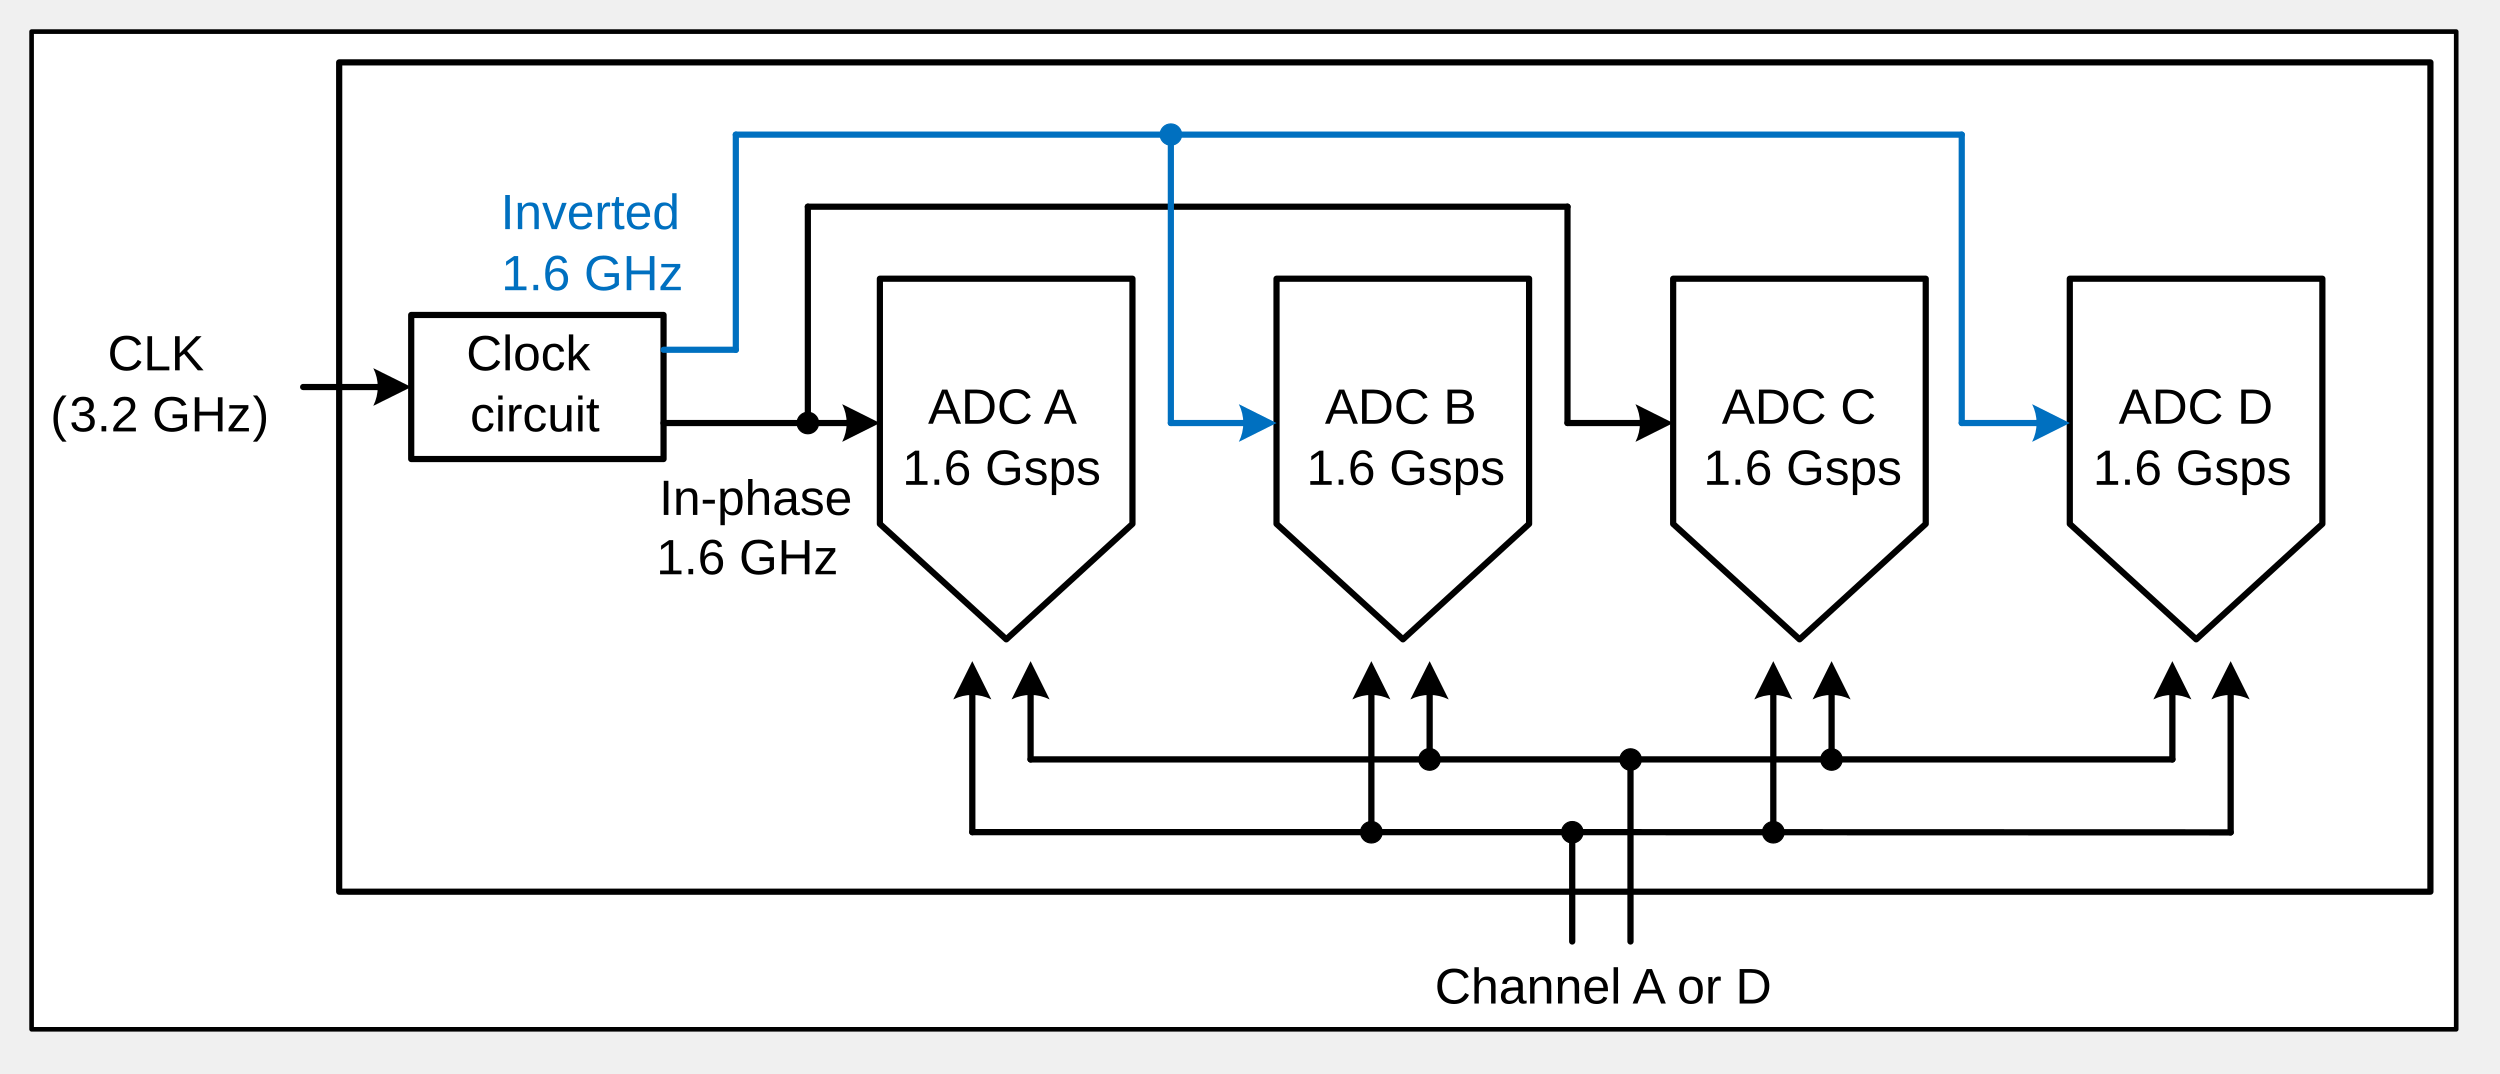
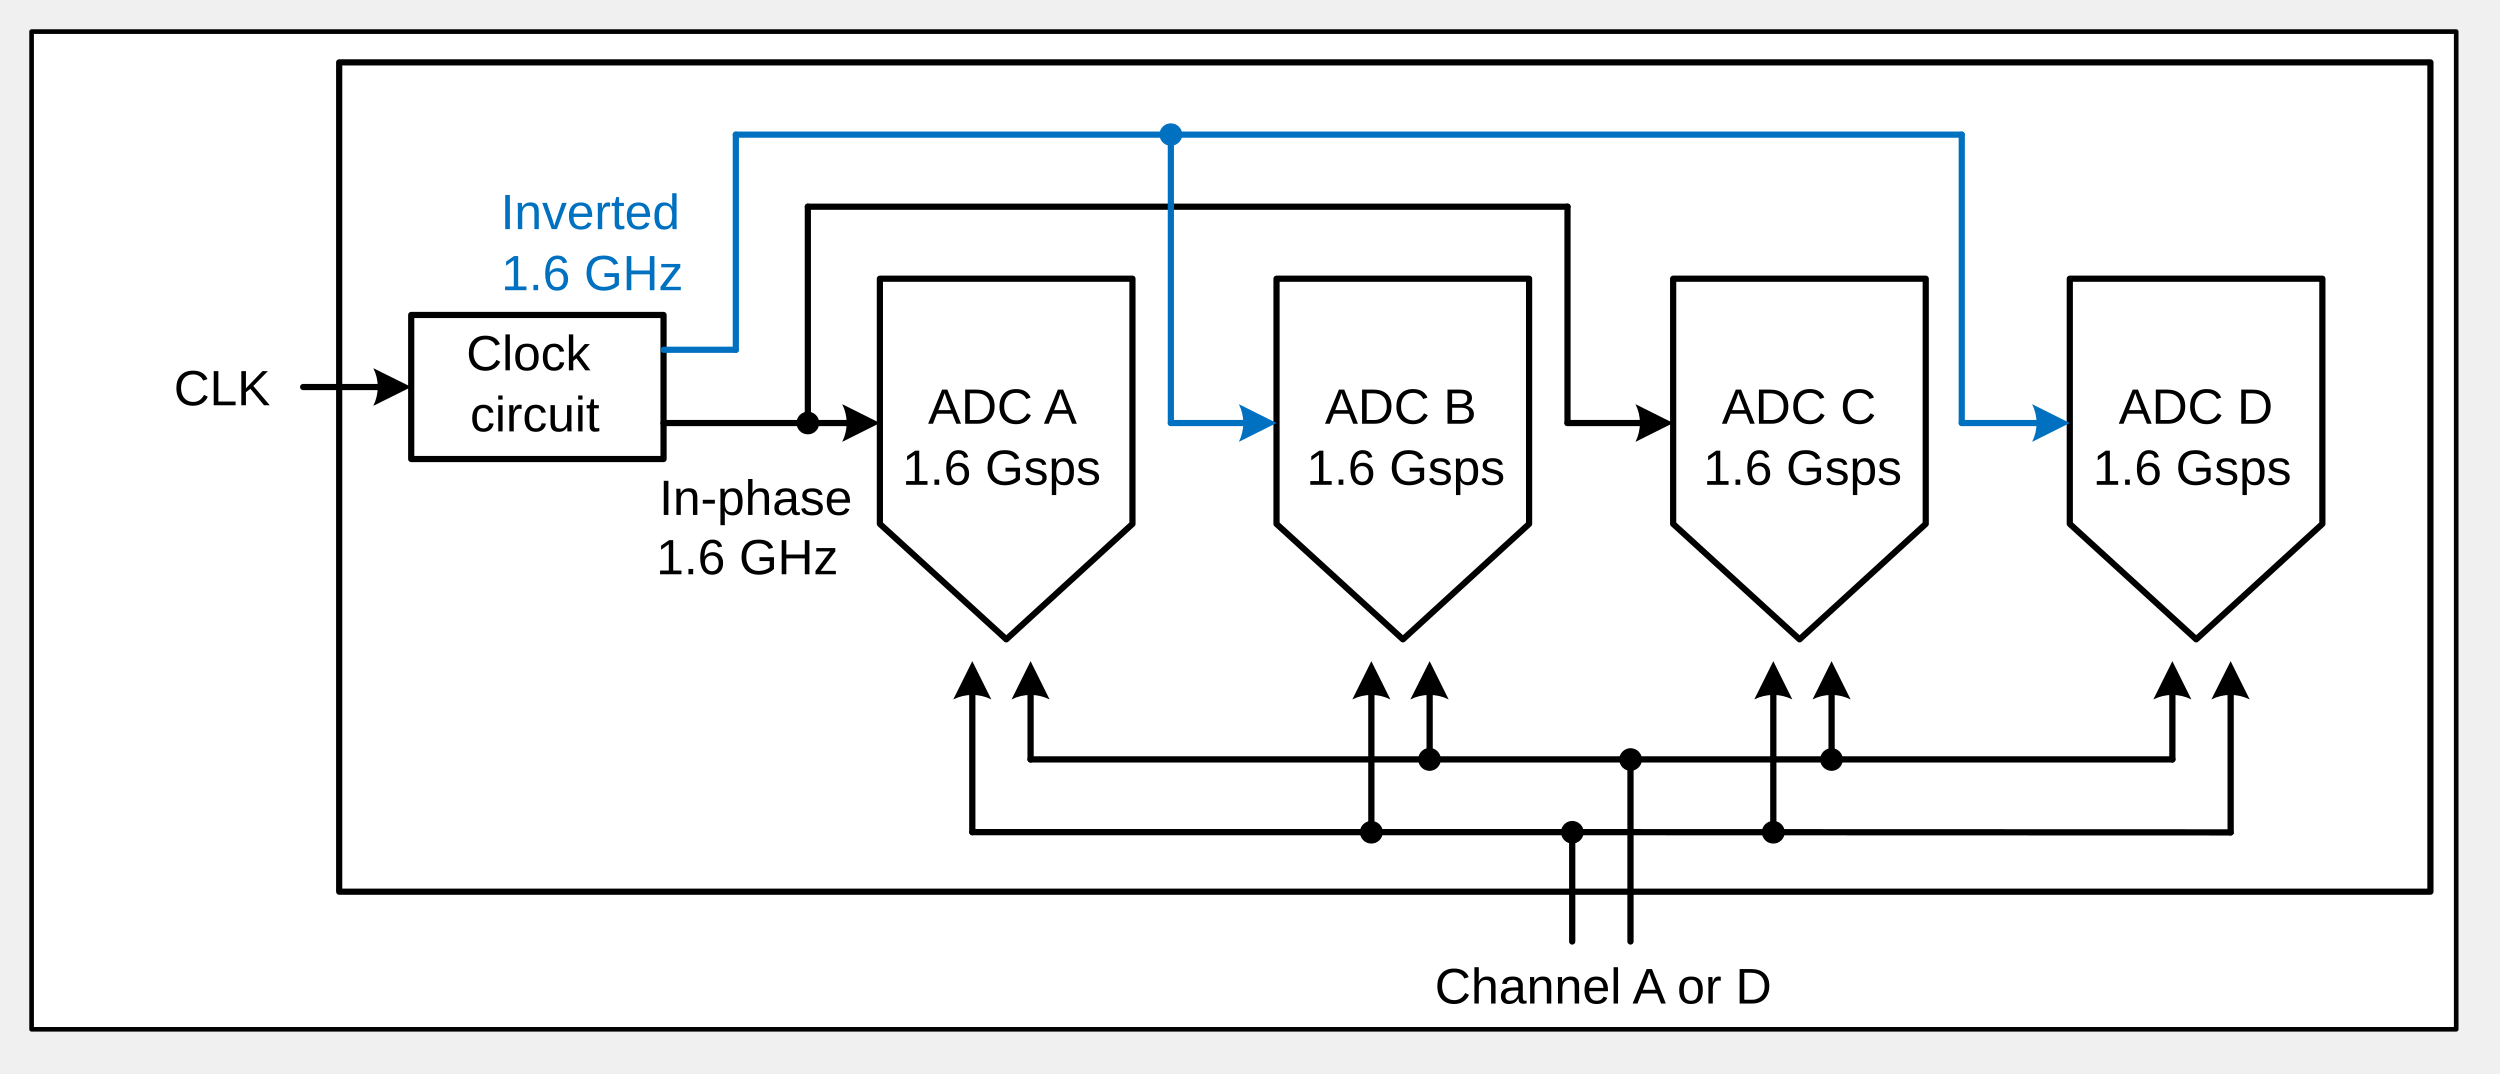
<svg xmlns="http://www.w3.org/2000/svg" width="686.085" height="294.491" id="svg2" version="1.1">
  <defs id="defs4">
    <filter id="filter3075" color-interpolation-filters="sRGB" x="-0.013" y="-0.032" width="1.031" height="1.076">
      <feFlood id="feFlood3077" flood-opacity="0.5" flood-color="rgb(0,0,0)" result="flood" />
      <feComposite id="feComposite3079" in2="SourceGraphic" in="flood" operator="in" result="composite1" />
      <feGaussianBlur id="feGaussianBlur3081" stdDeviation="4" result="blur" />
      <feOffset id="feOffset3083" dx="4" dy="4" result="offset" />
      <feComposite id="feComposite3085" in2="offset" in="SourceGraphic" operator="over" result="composite2" />
    </filter>
    <filter id="filter3880" color-interpolation-filters="sRGB" x="-0.012" y="-0.029" width="1.029" height="1.069">
      <feFlood id="feFlood3882" flood-opacity="0.5" flood-color="rgb(0,0,0)" result="flood" />
      <feComposite id="feComposite3884" in2="SourceGraphic" in="flood" operator="in" result="composite1" />
      <feGaussianBlur id="feGaussianBlur3886" stdDeviation="4" result="blur" />
      <feOffset id="feOffset3888" dx="4" dy="4" result="offset" />
      <feComposite id="feComposite3890" in2="offset" in="SourceGraphic" operator="over" result="composite2" />
    </filter>
  </defs>
  <g id="layer1" transform="translate(119.1156,-418.6732)">
    <rect style="fill:#ffffff;fill-opacity:1;stroke:#000000;stroke-width:1.518;stroke-linecap:round;stroke-linejoin:round;stroke-miterlimit:4;stroke-dasharray:none;stroke-opacity:1" id="rect3073" width="794.982" height="327.125" x="-97.338" y="368.54" transform="matrix(0.8369952,0,0,0.8369952,-28.97364,118.8775)" />
    <g id="g2989" transform="matrix(0.8369952,0,0,0.8369952,-107.393,433.3744)">
-       <text id="text2991" style="font-style:normal;font-weight:normal;font-size:16.266px;line-height:0%;font-family:Arial;text-align:start;text-anchor:start;fill:#000000" y="103.852" x="21.271" xml:space="preserve">CLK</text>
-       <text id="text2993" style="font-style:normal;font-weight:normal;font-size:16.266px;line-height:0%;font-family:Arial;text-align:start;text-anchor:start;fill:#000000" y="123.872" x="2.502" xml:space="preserve">(</text>
-       <text id="text2997" style="font-style:normal;font-weight:normal;font-size:16.266px;line-height:0%;font-family:Arial;text-align:start;text-anchor:start;fill:#000000" y="123.872" x="8.75" xml:space="preserve">3.2 GHz</text>
-       <text id="text2999" style="font-style:normal;font-weight:normal;font-size:16.266px;line-height:0%;font-family:Arial;text-align:start;text-anchor:start;fill:#000000" y="123.872" x="68.818" xml:space="preserve">)</text>
+       <text id="text2991" style="font-style:normal;font-weight:normal;font-size:16.266px;line-height:0%;font-family:Arial;text-align:start;text-anchor:start;fill:#000000" y="115.317" x="42.995" xml:space="preserve">CLK</text>
      <path id="path3001" d="M 85.396,109.326 H 111.438" style="fill:none;stroke:#000000;stroke-width:2.033px;stroke-linecap:round;stroke-linejoin:round;stroke-dasharray:none;stroke-opacity:1" />
      <path id="path3003" d="m 120.822,109.326 -12.434,6.178 c 1.955,-3.91 1.955,-8.524 0,-12.356 z" style="fill:#000000;fill-opacity:1;fill-rule:evenodd;stroke:none" />
      <path id="path3005" d="m 120.822,85.709 v 47.234 h 82.738 V 85.709 Z" style="fill:#ffffff;fill-opacity:1;fill-rule:evenodd;stroke:none" />
      <path id="path3007" d="m 120.822,132.943 h 82.738 V 85.709 h -82.738 z" style="fill:none;stroke:#000000;stroke-width:2.033px;stroke-linecap:round;stroke-linejoin:round;stroke-dasharray:none;stroke-opacity:1" />
      <text id="text3009" style="font-style:normal;font-weight:normal;font-size:16.266px;line-height:0%;font-family:Arial;text-align:start;text-anchor:start;fill:#000000" y="103.852" x="138.887" xml:space="preserve">Clock </text>
      <text id="text3011" style="font-style:normal;font-weight:normal;font-size:16.266px;line-height:0%;font-family:Arial;text-align:start;text-anchor:start;fill:#000000" y="123.872" x="140.138" xml:space="preserve">circuit</text>
      <text id="text3013" style="font-style:normal;font-weight:normal;font-size:16.266px;line-height:0%;font-family:Arial;text-align:start;text-anchor:start;fill:#0070c0" y="57.557" x="150.148" xml:space="preserve">Inverted</text>
      <text id="text3017" style="font-style:normal;font-weight:normal;font-size:16.266px;line-height:0%;font-family:Arial;text-align:start;text-anchor:start;fill:#0070c0" y="77.576" x="150.365" xml:space="preserve">1.6 GHz</text>
      <path id="path3019" d="M 97.205,274.801 H 782.879 V 2.893 H 97.205 Z" style="fill:none;stroke:#000000;stroke-width:2.033px;stroke-linecap:round;stroke-linejoin:round;stroke-dasharray:none;stroke-opacity:1" />
      <path id="path3021" d="m 203.56,121.135 h 61.545" style="fill:none;stroke:#000000;stroke-width:2.033px;stroke-linecap:round;stroke-linejoin:round;stroke-dasharray:none;stroke-opacity:1" />
      <path id="path3023" d="m 274.489,121.135 -12.356,6.178 c 1.955,-3.91 1.955,-8.446 0,-12.356 v 0 z" style="fill:#000000;fill-opacity:1;fill-rule:evenodd;stroke:none" />
      <path id="path3025" d="m 274.489,73.823 h 82.816 v 80.392 l -41.369,37.85 -41.447,-37.85 z" style="fill:none;stroke:#000000;stroke-width:2.033px;stroke-linecap:round;stroke-linejoin:round;stroke-dasharray:none;stroke-opacity:1" />
      <text id="text3027" style="font-style:normal;font-weight:normal;font-size:16.266px;line-height:0%;font-family:Arial;text-align:start;text-anchor:start;fill:#000000" y="121.369" x="290.285" xml:space="preserve">ADC A</text>
      <text id="text3031" style="font-style:normal;font-weight:normal;font-size:16.266px;line-height:0%;font-family:Arial;text-align:start;text-anchor:start;fill:#000000" y="141.389" x="281.857" xml:space="preserve">1.6 Gsps</text>
      <path id="path3033" d="m 404.538,73.823 h 82.816 v 80.392 l -41.369,37.85 -41.447,-37.85 z" style="fill:none;stroke:#000000;stroke-width:2.033px;stroke-linecap:round;stroke-linejoin:round;stroke-dasharray:none;stroke-opacity:1" />
      <text id="text3035" style="font-style:normal;font-weight:normal;font-size:16.266px;line-height:0%;font-family:Arial;text-align:start;text-anchor:start;fill:#000000" y="121.369" x="420.413" xml:space="preserve">ADC B</text>
      <text id="text3039" style="font-style:normal;font-weight:normal;font-size:16.266px;line-height:0%;font-family:Arial;text-align:start;text-anchor:start;fill:#000000" y="141.389" x="414.375" xml:space="preserve">1.6 Gsps</text>
      <path id="path3041" d="m 534.588,73.823 h 82.816 v 80.392 l -41.369,37.85 -41.447,-37.85 z" style="fill:none;stroke:#000000;stroke-width:2.033px;stroke-linecap:round;stroke-linejoin:round;stroke-dasharray:none;stroke-opacity:1" />
      <text id="text3043" style="font-style:normal;font-weight:normal;font-size:16.266px;line-height:0%;font-family:Arial;text-align:start;text-anchor:start;fill:#000000" y="121.369" x="550.541" xml:space="preserve">ADC C</text>
      <text id="text3047" style="font-style:normal;font-weight:normal;font-size:16.266px;line-height:0%;font-family:Arial;text-align:start;text-anchor:start;fill:#000000" y="141.389" x="544.502" xml:space="preserve">1.6 Gsps</text>
      <path id="path3049" d="m 664.638,73.823 h 82.816 v 80.392 l -41.369,37.85 -41.447,-37.85 z" style="fill:none;stroke:#000000;stroke-width:2.033px;stroke-linecap:round;stroke-linejoin:round;stroke-dasharray:none;stroke-opacity:1" />
      <text id="text3051" style="font-style:normal;font-weight:normal;font-size:16.266px;line-height:0%;font-family:Arial;text-align:start;text-anchor:start;fill:#000000" y="121.369" x="680.669" xml:space="preserve">ADC D</text>
      <text id="text3055" style="font-style:normal;font-weight:normal;font-size:16.266px;line-height:0%;font-family:Arial;text-align:start;text-anchor:start;fill:#000000" y="141.389" x="672.241" xml:space="preserve">1.6 Gsps</text>
      <path id="path3093" d="M 250.872,50.206 V 121.135" style="fill:none;stroke:#000000;stroke-width:2.033px;stroke-linecap:round;stroke-linejoin:round;stroke-dasharray:none;stroke-opacity:1" />
      <path id="path3095" d="M 499.945,50.206 H 250.872" style="fill:none;stroke:#000000;stroke-width:2.033px;stroke-linecap:round;stroke-linejoin:round;stroke-dasharray:none;stroke-opacity:1" />
      <path id="path3097" d="M 369.895,26.589 V 121.135" style="fill:none;stroke:#0070c0;stroke-width:2.033px;stroke-linecap:round;stroke-linejoin:round;stroke-dasharray:none;stroke-opacity:1" />
      <path id="path3099" d="m 369.895,121.135 h 25.259" style="fill:none;stroke:#0070c0;stroke-width:2.033px;stroke-linecap:round;stroke-linejoin:round;stroke-dasharray:none;stroke-opacity:1" />
      <path id="path3101" d="m 404.538,121.135 -12.356,6.178 c 1.955,-3.91 1.955,-8.446 0,-12.356 v 0 z" style="fill:#0070c0;fill-opacity:1;fill-rule:evenodd;stroke:none" />
      <path id="path3103" d="m 373.414,26.589 c 0,-1.955 -1.564,-3.519 -3.519,-3.519 -1.955,0 -3.519,1.564 -3.519,3.519 0,1.877 1.564,3.441 3.519,3.441 1.955,0 3.519,-1.564 3.519,-3.441" style="fill:#0070c0;fill-opacity:1;fill-rule:evenodd;stroke:none" />
      <path id="path3105" d="m 373.414,26.589 c 0,-1.955 -1.564,-3.519 -3.519,-3.519 -1.955,0 -3.519,1.564 -3.519,3.519 0,1.877 1.564,3.441 3.519,3.441 1.955,0 3.519,-1.564 3.519,-3.441" style="fill:none;stroke:#0070c0;stroke-width:0.391px;stroke-linecap:round;stroke-linejoin:round;stroke-dasharray:none;stroke-opacity:1" />
      <path id="path3107" d="M 499.945,50.206 V 121.135" style="fill:none;stroke:#000000;stroke-width:2.033px;stroke-linecap:round;stroke-linejoin:round;stroke-dasharray:none;stroke-opacity:1" />
      <path id="path3109" d="m 499.945,121.135 h 25.259" style="fill:none;stroke:#000000;stroke-width:2.033px;stroke-linecap:round;stroke-linejoin:round;stroke-dasharray:none;stroke-opacity:1" />
      <path id="path3111" d="m 534.588,121.135 -12.356,6.178 c 1.955,-3.91 1.955,-8.446 0,-12.356 v 0 z" style="fill:#000000;fill-opacity:1;fill-rule:evenodd;stroke:none" />
      <path id="path3113" d="M 629.212,26.589 V 121.135" style="fill:none;stroke:#0070c0;stroke-width:2.033px;stroke-linecap:round;stroke-linejoin:round;stroke-dasharray:none;stroke-opacity:1" />
      <path id="path3115" d="M 629.212,121.135 H 655.254" style="fill:none;stroke:#0070c0;stroke-width:2.033px;stroke-linecap:round;stroke-linejoin:round;stroke-dasharray:none;stroke-opacity:1" />
      <path id="path3117" d="m 664.638,121.135 -12.356,6.178 c 1.955,-3.91 1.955,-8.446 0,-12.356 v 0 z" style="fill:#0070c0;fill-opacity:1;fill-rule:evenodd;stroke:none" />
      <text id="text3123" style="font-style:normal;font-weight:normal;font-size:16.266px;line-height:0%;font-family:Arial;text-align:start;text-anchor:start;fill:#000000" y="151.277" x="202.134" xml:space="preserve">In-phase</text>
      <text id="text3125" style="font-style:normal;font-weight:normal;font-size:16.266px;line-height:0%;font-family:Arial;text-align:start;text-anchor:start;fill:#000000" y="170.718" x="201.186" xml:space="preserve">1.6 GHz</text>
      <path id="path3129" d="M 227.255,26.589 V 97.127" style="fill:none;stroke:#0070c0;stroke-width:2.033px;stroke-linecap:round;stroke-linejoin:round;stroke-dasharray:none;stroke-opacity:1" />
      <path id="path3131" d="M 629.212,26.589 H 227.255" style="fill:none;stroke:#0070c0;stroke-width:2.033px;stroke-linecap:round;stroke-linejoin:round;stroke-dasharray:none;stroke-opacity:1" />
      <path id="path3165" d="M 227.255,97.127 H 203.56" style="fill:none;stroke:#0070c0;stroke-width:2.033px;stroke-linecap:round;stroke-linejoin:round;stroke-dasharray:none;stroke-opacity:1" />
      <path id="path3167" d="m 250.872,117.616 c -1.955,0 -3.519,1.564 -3.519,3.519 0,1.955 1.564,3.519 3.519,3.519 1.955,0 3.519,-1.564 3.519,-3.519 0,-1.955 -1.564,-3.519 -3.519,-3.519" style="fill:#000000;fill-opacity:1;fill-rule:evenodd;stroke:none" />
      <path id="path3169" d="m 250.872,117.616 c -1.955,0 -3.519,1.564 -3.519,3.519 0,1.955 1.564,3.519 3.519,3.519 1.955,0 3.519,-1.564 3.519,-3.519 0,-1.955 -1.564,-3.519 -3.519,-3.519" style="fill:none;stroke:#000000;stroke-width:0.391px;stroke-linecap:round;stroke-linejoin:round;stroke-dasharray:none;stroke-opacity:1" />
    </g>
    <path id="path3505" d="M 147.716,647.04 V 608.045" style="fill:none;stroke:#000000;stroke-width:1.718px;stroke-linecap:round;stroke-linejoin:round;stroke-dasharray:none;stroke-opacity:1" />
    <path id="path3507" d="m 147.716,600.114 5.221,10.509 c -3.305,-1.652 -7.138,-1.652 -10.443,0 v 0 z" style="fill:#000000;fill-opacity:1;fill-rule:evenodd;stroke:none;stroke-width:1.087" />
    <path id="path3509" d="M 163.711,627.08 V 608.045" style="fill:none;stroke:#000000;stroke-width:1.718px;stroke-linecap:round;stroke-linejoin:round;stroke-dasharray:none;stroke-opacity:1" />
    <path id="path3511" d="m 163.711,600.114 5.221,10.509 c -3.305,-1.652 -7.138,-1.652 -10.443,0 z" style="fill:#000000;fill-opacity:1;fill-rule:evenodd;stroke:none;stroke-width:1.087" />
    <path id="path3513" d="M 257.232,647.04 V 608.045" style="fill:none;stroke:#000000;stroke-width:1.718px;stroke-linecap:round;stroke-linejoin:round;stroke-dasharray:none;stroke-opacity:1" />
    <path id="path3515" d="m 257.232,600.114 5.221,10.509 c -3.305,-1.652 -7.138,-1.652 -10.443,0 z" style="fill:#000000;fill-opacity:1;fill-rule:evenodd;stroke:none;stroke-width:1.087" />
    <path id="path3517" d="M 273.226,627.08 V 608.045" style="fill:none;stroke:#000000;stroke-width:1.718px;stroke-linecap:round;stroke-linejoin:round;stroke-dasharray:none;stroke-opacity:1" />
    <path id="path3519" d="m 273.226,600.114 5.221,10.509 c -3.305,-1.652 -7.204,-1.652 -10.509,0 z" style="fill:#000000;fill-opacity:1;fill-rule:evenodd;stroke:none;stroke-width:1.087" />
    <path id="path3521" d="M 367.54,647.04 V 608.045" style="fill:none;stroke:#000000;stroke-width:1.718px;stroke-linecap:round;stroke-linejoin:round;stroke-dasharray:none;stroke-opacity:1" />
    <path id="path3523" d="m 367.54,600.114 5.221,10.509 c -3.305,-1.652 -7.138,-1.652 -10.443,0 z" style="fill:#000000;fill-opacity:1;fill-rule:evenodd;stroke:none;stroke-width:1.087" />
    <path id="path3525" d="M 383.534,627.08 V 608.045" style="fill:none;stroke:#000000;stroke-width:1.718px;stroke-linecap:round;stroke-linejoin:round;stroke-dasharray:none;stroke-opacity:1" />
    <path id="path3527" d="m 383.534,600.114 5.221,10.509 c -3.305,-1.652 -7.204,-1.652 -10.443,0 v 0 z" style="fill:#000000;fill-opacity:1;fill-rule:evenodd;stroke:none;stroke-width:1.087" />
    <text id="text3533" style="font-style:normal;font-weight:normal;font-size:13.747px;line-height:0%;font-family:Arial;text-align:start;text-anchor:start;fill:#000000;stroke-width:1.087" y="694.071" x="274.632" xml:space="preserve">Channel A or D</text>
    <path id="path3583" d="M 163.711,627.08 H 273.226" style="fill:none;stroke:#000000;stroke-width:1.718px;stroke-linecap:round;stroke-linejoin:round;stroke-dasharray:none;stroke-opacity:1" />
    <path id="path3585" d="M 147.716,647.04 H 312.353" style="fill:none;stroke:#000000;stroke-width:1.718px;stroke-linecap:round;stroke-linejoin:round;stroke-dasharray:none;stroke-opacity:1" />
    <path id="path3587" d="M 477.056,627.08 V 608.045" style="fill:none;stroke:#000000;stroke-width:1.718px;stroke-linecap:round;stroke-linejoin:round;stroke-dasharray:none;stroke-opacity:1" />
    <path id="path3589" d="m 477.056,600.114 5.221,10.509 c -3.305,-1.652 -7.138,-1.652 -10.443,0 z" style="fill:#000000;fill-opacity:1;fill-rule:evenodd;stroke:none;stroke-width:1.087" />
    <path id="path3591" d="M 493.05,647.106 V 608.045" style="fill:none;stroke:#000000;stroke-width:1.718px;stroke-linecap:round;stroke-linejoin:round;stroke-dasharray:none;stroke-opacity:1" />
    <path id="path3593" d="m 493.05,600.114 5.221,10.509 c -3.305,-1.652 -7.204,-1.652 -10.509,0 z" style="fill:#000000;fill-opacity:1;fill-rule:evenodd;stroke:none;stroke-width:1.087" />
    <path id="path3595" d="m 383.534,627.08 h 93.521" style="fill:none;stroke:#000000;stroke-width:1.718px;stroke-linecap:round;stroke-linejoin:round;stroke-dasharray:none;stroke-opacity:1" />
    <path id="path3597" d="m 383.534,624.172 c -1.652,0 -2.974,1.322 -2.974,2.908 0,1.652 1.322,2.974 2.974,2.974 1.652,0 2.908,-1.322 2.908,-2.974 0,-1.586 -1.256,-2.908 -2.908,-2.908" style="fill:#000000;fill-opacity:1;fill-rule:evenodd;stroke:none;stroke-width:1.087" />
    <path id="path3599" d="m 383.534,624.172 c -1.652,0 -2.974,1.322 -2.974,2.908 0,1.652 1.322,2.974 2.974,2.974 1.652,0 2.908,-1.322 2.908,-2.974 0,-1.586 -1.256,-2.908 -2.908,-2.908" style="fill:none;stroke:#000000;stroke-width:0.33px;stroke-linecap:round;stroke-linejoin:round;stroke-dasharray:none;stroke-opacity:1" />
    <path id="path3601" d="m 312.353,647.04 180.697,0.066" style="fill:none;stroke:#000000;stroke-width:1.718px;stroke-linecap:round;stroke-linejoin:round;stroke-dasharray:none;stroke-opacity:1" />
    <path id="path3603" d="m 367.54,644.132 c -1.652,0 -2.974,1.322 -2.974,2.908 0,1.652 1.322,2.974 2.974,2.974 1.652,0 2.974,-1.322 2.974,-2.974 0,-1.586 -1.322,-2.908 -2.974,-2.908" style="fill:#000000;fill-opacity:1;fill-rule:evenodd;stroke:none;stroke-width:1.087" />
    <path id="path3605" d="m 367.54,644.132 c -1.652,0 -2.974,1.322 -2.974,2.908 0,1.652 1.322,2.974 2.974,2.974 1.652,0 2.974,-1.322 2.974,-2.974 0,-1.586 -1.322,-2.908 -2.974,-2.908" style="fill:none;stroke:#000000;stroke-width:0.33px;stroke-linecap:round;stroke-linejoin:round;stroke-dasharray:none;stroke-opacity:1" />
    <path id="path3645" d="M 312.353,677.046 V 647.04" style="fill:none;stroke:#000000;stroke-width:1.718px;stroke-linecap:round;stroke-linejoin:round;stroke-dasharray:none;stroke-opacity:1" />
    <path id="path3647" d="M 328.347,677.046 V 627.08" style="fill:none;stroke:#000000;stroke-width:1.718px;stroke-linecap:round;stroke-linejoin:round;stroke-dasharray:none;stroke-opacity:1" />
    <path id="path3649" d="m 328.347,627.08 h 55.187" style="fill:none;stroke:#000000;stroke-width:1.718px;stroke-linecap:round;stroke-linejoin:round;stroke-dasharray:none;stroke-opacity:1" />
    <path id="path3651" d="m 273.226,627.08 h 55.121" style="fill:none;stroke:#000000;stroke-width:1.718px;stroke-linecap:round;stroke-linejoin:round;stroke-dasharray:none;stroke-opacity:1" />
    <path id="path3653" d="m 273.226,624.106 c -1.652,0 -2.974,1.322 -2.974,2.974 0,1.652 1.322,2.974 2.974,2.974 1.586,0 2.908,-1.322 2.908,-2.974 0,-1.652 -1.322,-2.974 -2.908,-2.974" style="fill:#000000;fill-opacity:1;fill-rule:evenodd;stroke:none;stroke-width:1.087" />
    <path id="path3655" d="m 273.226,624.106 c -1.652,0 -2.974,1.322 -2.974,2.974 0,1.652 1.322,2.974 2.974,2.974 1.586,0 2.908,-1.322 2.908,-2.974 0,-1.652 -1.322,-2.974 -2.908,-2.974" style="fill:none;stroke:#000000;stroke-width:0.33px;stroke-linecap:round;stroke-linejoin:round;stroke-dasharray:none;stroke-opacity:1" />
    <path id="path3657" d="m 257.232,644.132 c -1.652,0 -2.974,1.322 -2.974,2.908 0,1.652 1.322,2.974 2.974,2.974 1.652,0 2.974,-1.322 2.974,-2.974 0,-1.586 -1.322,-2.908 -2.974,-2.908" style="fill:#000000;fill-opacity:1;fill-rule:evenodd;stroke:none;stroke-width:1.087" />
    <path id="path3659" d="m 257.232,644.132 c -1.652,0 -2.974,1.322 -2.974,2.908 0,1.652 1.322,2.974 2.974,2.974 1.652,0 2.974,-1.322 2.974,-2.974 0,-1.586 -1.322,-2.908 -2.974,-2.908" style="fill:none;stroke:#000000;stroke-width:0.33px;stroke-linecap:round;stroke-linejoin:round;stroke-dasharray:none;stroke-opacity:1" />
    <path id="path3661" d="m 328.347,624.172 c -1.586,0 -2.908,1.322 -2.908,2.908 0,1.652 1.322,2.974 2.908,2.974 1.652,0 2.974,-1.322 2.974,-2.974 0,-1.586 -1.322,-2.908 -2.974,-2.908" style="fill:#000000;fill-opacity:1;fill-rule:evenodd;stroke:none;stroke-width:1.087" />
    <path id="path3663" d="m 328.347,624.172 c -1.586,0 -2.908,1.322 -2.908,2.908 0,1.652 1.322,2.974 2.908,2.974 1.652,0 2.974,-1.322 2.974,-2.974 0,-1.586 -1.322,-2.908 -2.974,-2.908" style="fill:none;stroke:#000000;stroke-width:0.33px;stroke-linecap:round;stroke-linejoin:round;stroke-dasharray:none;stroke-opacity:1" />
    <path id="path3665" d="m 312.353,644.132 c -1.586,0 -2.908,1.322 -2.908,2.908 0,1.652 1.322,2.974 2.908,2.974 1.652,0 2.974,-1.322 2.974,-2.974 0,-1.586 -1.322,-2.908 -2.974,-2.908" style="fill:#000000;fill-opacity:1;fill-rule:evenodd;stroke:none;stroke-width:1.087" />
    <path id="path3667" d="m 312.353,644.132 c -1.586,0 -2.908,1.322 -2.908,2.908 0,1.652 1.322,2.974 2.908,2.974 1.652,0 2.974,-1.322 2.974,-2.974 0,-1.586 -1.322,-2.908 -2.974,-2.908" style="fill:none;stroke:#000000;stroke-width:0.33px;stroke-linecap:round;stroke-linejoin:round;stroke-dasharray:none;stroke-opacity:1" />
  </g>
</svg>
